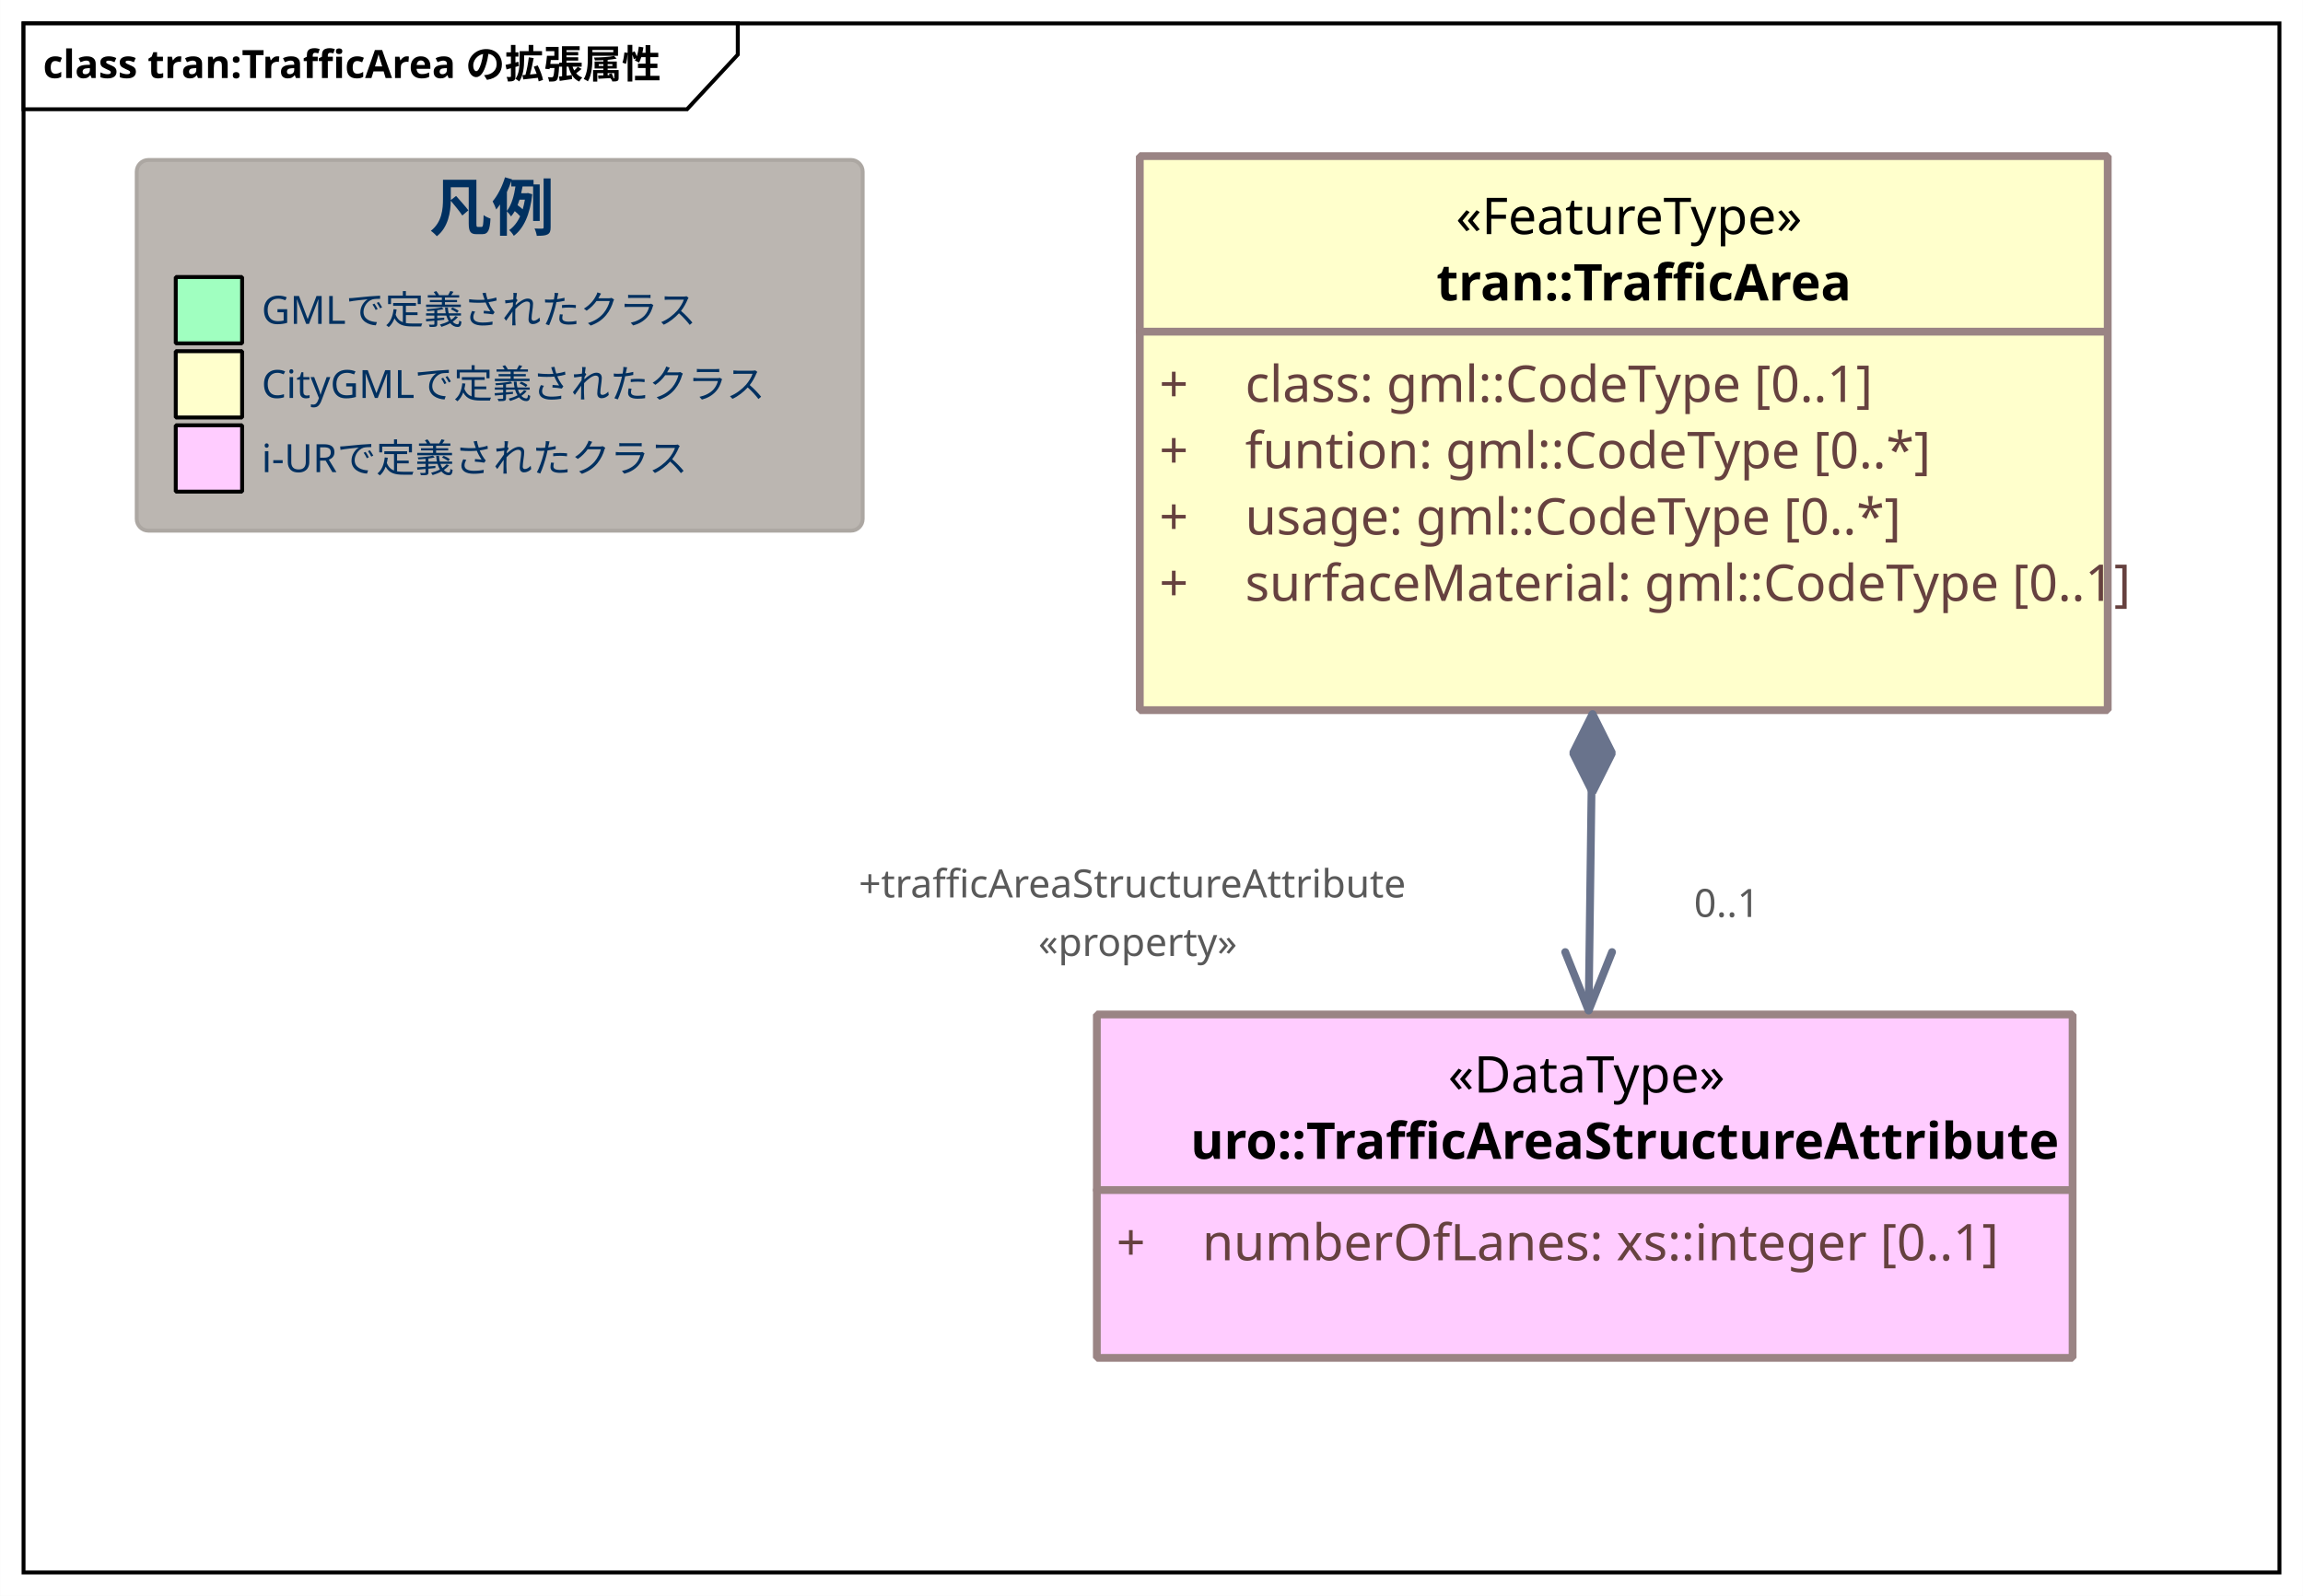
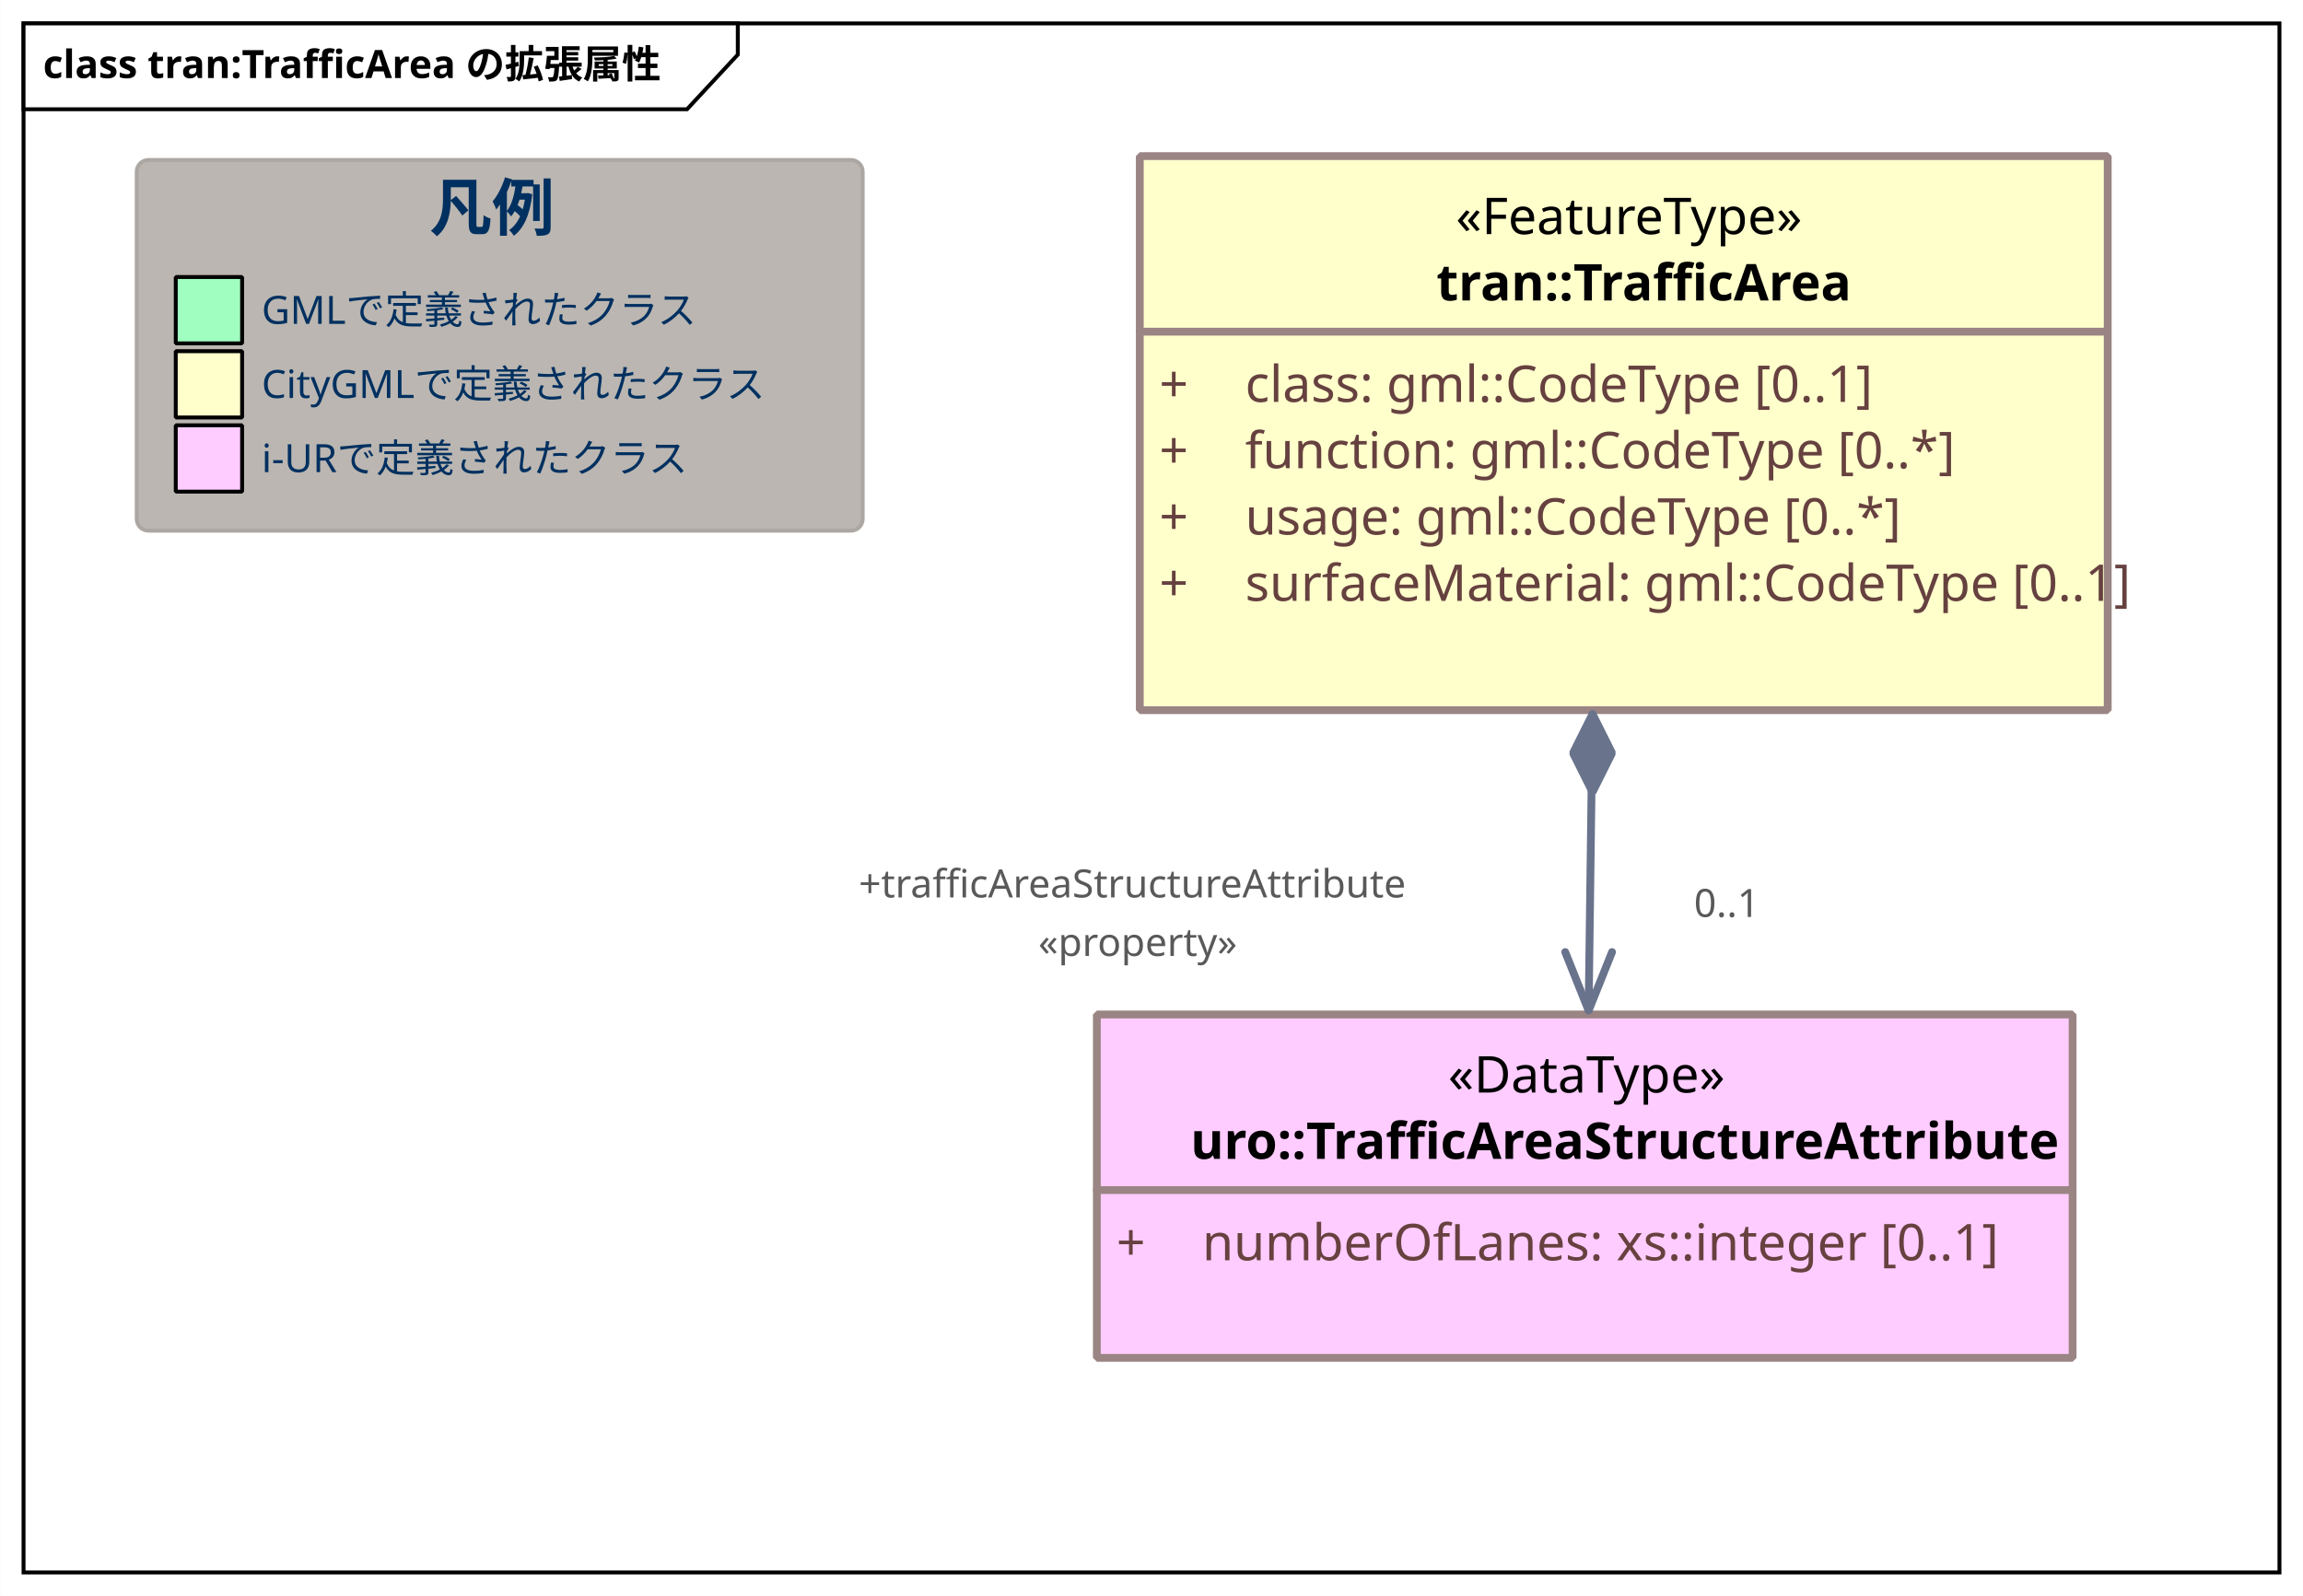
<svg xmlns="http://www.w3.org/2000/svg" width="15.61cm" height="10.82cm" viewBox="0 0 590 409">
  <g style="fill:#FFFFFF;fill-opacity:1.00;">
    <rect x="0" y="0" width="590" height="409" shape-rendering="auto" />
  </g>
  <g style="stroke-width:1;stroke-linecap:square;stroke-linejoin:miter; fill:#000000;fill-opacity:0.00; stroke:#000000; stroke-opacity:1.00">
    <path d="M 6 6 L 6 403 L 584 403 L 584 6 L 6 6" shape-rendering="auto" />
  </g>
  <g style="stroke-width:1;stroke-linecap:square;stroke-linejoin:miter; fill:#FFFFFF;fill-opacity:1.00; stroke:#000000; stroke-opacity:1.00">
    <polygon points="6 28 176 28 189 14 189 6 6 6 6 28" shape-rendering="auto" style="fill-rule:evenodd;" />
  </g>
  <g style="stroke-width:1;stroke-linecap:square;stroke-linejoin:miter; fill:#000000;fill-opacity:1.00; stroke:#000000; stroke-opacity:0.00">
    <text x="11.00" y="20.00" textLength="163" style="font-family:メイリオ; font-weight:700; font-style:normal; font-size:10px; fill:#000000;fill-opacity:1.00; stroke:#000000; stroke-opacity:0.00 stroke-width:0; white-space: pre;" xml:space="preserve" transform="rotate(-0.00 11.00 20.00)">class tran:TrafficArea の拡張属性</text>
  </g>
  <g style="stroke-width:2;stroke-linecap:round;stroke-linejoin:bevel; fill:#FFFFCC;fill-opacity:1.00; stroke:#9A8484; stroke-opacity:1.00">
    <rect x="292" y="40" width="248" height="142" rx="0.00" shape-rendering="auto" />
  </g>
  <g style="stroke-width:1;stroke-linecap:round;stroke-linejoin:bevel; fill:#000000;fill-opacity:1.00; stroke:#000000; stroke-opacity:0.00">
    <text x="373.00" y="60.00" textLength="85" style="font-family:Yu Gothic UI; font-weight:400; font-style:normal; font-size:13px; fill:#000000;fill-opacity:1.00; stroke:#000000; stroke-opacity:0.00 stroke-width:0; white-space: pre;" xml:space="preserve" transform="rotate(-0.00 373.00 60.00)">«FeatureType»</text>
    <text x="368.00" y="77.00" textLength="95" style="font-family:Yu Gothic UI; font-weight:700; font-style:normal; font-size:13px; fill:#000000;fill-opacity:1.00; stroke:#000000; stroke-opacity:0.00 stroke-width:0; white-space: pre;" xml:space="preserve" transform="rotate(-0.00 368.00 77.00)">tran::TrafficArea</text>
  </g>
  <g style="stroke-width:2;stroke-linecap:round;stroke-linejoin:bevel; fill:#000000;fill-opacity:0.00; stroke:#9A8484; stroke-opacity:1.00">
    <path d="M 292 85 L 539 85" shape-rendering="auto" />
  </g>
  <g style="stroke-width:1;stroke-linecap:round;stroke-linejoin:bevel; fill:#66413F;fill-opacity:1.00; stroke:#000000; stroke-opacity:0.00">
    <text x="297.00" y="103.00" textLength="13" style="font-family:Yu Gothic UI; font-weight:400; font-style:normal; font-size:13px; fill:#66413F;fill-opacity:1.00; stroke:#000000; stroke-opacity:0.00 stroke-width:0; white-space: pre;" xml:space="preserve" transform="rotate(-0.00 297.00 103.00)">+ </text>
    <text x="319.00" y="103.00" textLength="154" style="font-family:Yu Gothic UI; font-weight:400; font-style:normal; font-size:13px; fill:#66413F;fill-opacity:1.00; stroke:#000000; stroke-opacity:0.00 stroke-width:0; white-space: pre;" xml:space="preserve" transform="rotate(-0.00 319.00 103.00)">class: gml::CodeType [0..1]</text>
    <text x="297.00" y="120.00" textLength="13" style="font-family:Yu Gothic UI; font-weight:400; font-style:normal; font-size:13px; fill:#66413F;fill-opacity:1.00; stroke:#000000; stroke-opacity:0.00 stroke-width:0; white-space: pre;" xml:space="preserve" transform="rotate(-0.00 297.00 120.00)">+ </text>
-     <text x="319.00" y="120.00" textLength="164" style="font-family:Yu Gothic UI; font-weight:400; font-style:normal; font-size:13px; fill:#66413F;fill-opacity:1.00; stroke:#000000; stroke-opacity:0.00 stroke-width:0; white-space: pre;" xml:space="preserve" transform="rotate(-0.00 319.00 120.00)">funtion: gml::CodeType [0..*]</text>
+     <text x="319.00" y="120.00" textLength="170" style="font-family:Yu Gothic UI; font-weight:400; font-style:normal; font-size:13px; fill:#66413F;fill-opacity:1.00; stroke:#000000; stroke-opacity:0.00 stroke-width:0; white-space: pre;" xml:space="preserve" transform="rotate(-0.00 319.00 120.00)">function: gml::CodeType [0..*]</text>
    <text x="297.00" y="137.00" textLength="13" style="font-family:Yu Gothic UI; font-weight:400; font-style:normal; font-size:13px; fill:#66413F;fill-opacity:1.00; stroke:#000000; stroke-opacity:0.00 stroke-width:0; white-space: pre;" xml:space="preserve" transform="rotate(-0.00 297.00 137.00)">+ </text>
    <text x="319.00" y="137.00" textLength="159" style="font-family:Yu Gothic UI; font-weight:400; font-style:normal; font-size:13px; fill:#66413F;fill-opacity:1.00; stroke:#000000; stroke-opacity:0.00 stroke-width:0; white-space: pre;" xml:space="preserve" transform="rotate(-0.00 319.00 137.00)">usage: gml::CodeType [0..*]</text>
    <text x="297.00" y="154.00" textLength="13" style="font-family:Yu Gothic UI; font-weight:400; font-style:normal; font-size:13px; fill:#66413F;fill-opacity:1.00; stroke:#000000; stroke-opacity:0.00 stroke-width:0; white-space: pre;" xml:space="preserve" transform="rotate(-0.00 297.00 154.00)">+ </text>
    <text x="319.00" y="154.00" textLength="216" style="font-family:Yu Gothic UI; font-weight:400; font-style:normal; font-size:13px; fill:#66413F;fill-opacity:1.00; stroke:#000000; stroke-opacity:0.00 stroke-width:0; white-space: pre;" xml:space="preserve" transform="rotate(-0.00 319.00 154.00)">surfaceMaterial: gml::CodeType [0..1]</text>
  </g>
  <g style="stroke-width:2;stroke-linecap:round;stroke-linejoin:bevel; fill:#FFCCFF;fill-opacity:1.00; stroke:#9A8484; stroke-opacity:1.00">
    <rect x="281" y="260" width="250" height="88" rx="0.00" shape-rendering="auto" />
  </g>
  <g style="stroke-width:1;stroke-linecap:round;stroke-linejoin:bevel; fill:#000000;fill-opacity:1.00; stroke:#000000; stroke-opacity:0.00">
    <text x="371.00" y="280.00" textLength="69" style="font-family:Yu Gothic UI; font-weight:400; font-style:normal; font-size:13px; fill:#000000;fill-opacity:1.00; stroke:#000000; stroke-opacity:0.00 stroke-width:0; white-space: pre;" xml:space="preserve" transform="rotate(-0.00 371.00 280.00)">«DataType»</text>
    <text x="305.00" y="297.00" textLength="202" style="font-family:Yu Gothic UI; font-weight:700; font-style:normal; font-size:13px; fill:#000000;fill-opacity:1.00; stroke:#000000; stroke-opacity:0.00 stroke-width:0; white-space: pre;" xml:space="preserve" transform="rotate(-0.00 305.00 297.00)">uro::TrafficAreaStructureAttribute</text>
  </g>
  <g style="stroke-width:2;stroke-linecap:round;stroke-linejoin:bevel; fill:#000000;fill-opacity:0.00; stroke:#9A8484; stroke-opacity:1.00">
    <path d="M 281 305 L 530 305" shape-rendering="auto" />
  </g>
  <g style="stroke-width:1;stroke-linecap:round;stroke-linejoin:bevel; fill:#66413F;fill-opacity:1.00; stroke:#000000; stroke-opacity:0.00">
    <text x="286.00" y="323.00" textLength="13" style="font-family:Yu Gothic UI; font-weight:400; font-style:normal; font-size:13px; fill:#66413F;fill-opacity:1.00; stroke:#000000; stroke-opacity:0.00 stroke-width:0; white-space: pre;" xml:space="preserve" transform="rotate(-0.00 286.00 323.00)">+ </text>
    <text x="308.00" y="323.00" textLength="190" style="font-family:Yu Gothic UI; font-weight:400; font-style:normal; font-size:13px; fill:#66413F;fill-opacity:1.00; stroke:#000000; stroke-opacity:0.00 stroke-width:0; white-space: pre;" xml:space="preserve" transform="rotate(-0.00 308.00 323.00)">numberOfLanes: xs::integer [0..1]</text>
  </g>
  <g style="stroke-width:1;stroke-linecap:round;stroke-linejoin:bevel; fill:#BBB6B1;fill-opacity:1.00; stroke:#ACA7A2; stroke-opacity:1.00">
    <rect x="35" y="41" width="186" height="95" rx="3.00" shape-rendering="auto" />
  </g>
  <g style="stroke-width:1;stroke-linecap:round;stroke-linejoin:bevel; fill:#A0FFC0;fill-opacity:1.00; stroke:#000000; stroke-opacity:1.00">
    <rect x="45" y="71" width="17" height="17" rx="0.00" shape-rendering="auto" />
  </g>
  <g style="stroke-width:1;stroke-linecap:round;stroke-linejoin:bevel; fill:#003060;fill-opacity:1.00; stroke:#000000; stroke-opacity:0.00">
    <text x="67.00" y="83.00" textLength="111" style="font-family:メイリオ; font-weight:0; font-style:normal; font-size:10px; fill:#003060;fill-opacity:1.00; stroke:#000000; stroke-opacity:0.00 stroke-width:0; white-space: pre;" xml:space="preserve" transform="rotate(-0.00 67.00 83.00)">GMLで定義されたクラス</text>
  </g>
  <g style="stroke-width:1;stroke-linecap:round;stroke-linejoin:bevel; fill:#FFFFCC;fill-opacity:1.00; stroke:#000000; stroke-opacity:1.00">
    <rect x="45" y="90" width="17" height="17" rx="0.00" shape-rendering="auto" />
  </g>
  <g style="stroke-width:1;stroke-linecap:round;stroke-linejoin:bevel; fill:#003060;fill-opacity:1.00; stroke:#000000; stroke-opacity:0.00">
    <text x="67.00" y="102.00" textLength="131" style="font-family:メイリオ; font-weight:0; font-style:normal; font-size:10px; fill:#003060;fill-opacity:1.00; stroke:#000000; stroke-opacity:0.00 stroke-width:0; white-space: pre;" xml:space="preserve" transform="rotate(-0.00 67.00 102.00)">CityGMLで定義されたクラス</text>
  </g>
  <g style="stroke-width:1;stroke-linecap:round;stroke-linejoin:bevel; fill:#FFCCFF;fill-opacity:1.00; stroke:#000000; stroke-opacity:1.00">
    <rect x="45" y="109" width="17" height="17" rx="0.00" shape-rendering="auto" />
  </g>
  <g style="stroke-width:1;stroke-linecap:round;stroke-linejoin:bevel; fill:#003060;fill-opacity:1.00; stroke:#000000; stroke-opacity:0.00">
    <text x="67.00" y="121.00" textLength="111" style="font-family:メイリオ; font-weight:0; font-style:normal; font-size:10px; fill:#003060;fill-opacity:1.00; stroke:#000000; stroke-opacity:0.00 stroke-width:0; white-space: pre;" xml:space="preserve" transform="rotate(-0.00 67.00 121.00)">i-URで定義されたクラス</text>
    <text x="110.00" y="59.00" textLength="22" style="font-family:メイリオ; font-weight:700; font-style:normal; font-size:16px; fill:#003060;fill-opacity:1.00; stroke:#000000; stroke-opacity:0.00 stroke-width:0; white-space: pre;" xml:space="preserve" transform="rotate(-0.00 110.00 59.00)">凡例</text>
  </g>
  <g style="stroke-width:2;stroke-linecap:round;stroke-linejoin:bevel; fill:#000000;fill-opacity:0.00; stroke:#69738C; stroke-opacity:1.00">
    <path d="M 407 259 L 408 183" shape-rendering="auto" />
  </g>
  <g style="stroke-width:2;stroke-linecap:round;stroke-linejoin:bevel; fill:#69738C;fill-opacity:1.00; stroke:#69738C; stroke-opacity:1.00">
    <polygon points="413 193 408 183 403 193 408 203" shape-rendering="auto" style="fill-rule:evenodd;" />
  </g>
  <g style="stroke-width:2;stroke-linecap:round;stroke-linejoin:bevel; fill:#000000;fill-opacity:0.00; stroke:#69738C; stroke-opacity:1.00">
    <path d="M 413 244 L 407 259 L 401 244" shape-rendering="auto" />
  </g>
  <g style="stroke-width:1;stroke-linecap:round;stroke-linejoin:bevel; fill:#595959;fill-opacity:1.00; stroke:#000000; stroke-opacity:0.00">
    <text x="220.00" y="230.00" textLength="148" style="font-family:メイリオ; font-weight:0; font-style:normal; font-size:10px; fill:#595959;fill-opacity:1.00; stroke:#000000; stroke-opacity:0.00 stroke-width:0; white-space: pre;" xml:space="preserve" transform="rotate(-0.00 220.00 230.00)">+trafficAreaStructureAttribute</text>
    <text x="266.00" y="245.00" textLength="56" style="font-family:メイリオ; font-weight:0; font-style:normal; font-size:10px; fill:#595959;fill-opacity:1.00; stroke:#000000; stroke-opacity:0.00 stroke-width:0; white-space: pre;" xml:space="preserve" transform="rotate(-0.00 266.00 245.00)">«property»</text>
    <text x="434.00" y="235.00" textLength="18" style="font-family:メイリオ; font-weight:0; font-style:normal; font-size:10px; fill:#595959;fill-opacity:1.00; stroke:#000000; stroke-opacity:0.00 stroke-width:0; white-space: pre;" xml:space="preserve" transform="rotate(-0.00 434.00 235.00)">0..1</text>
  </g>
</svg>
